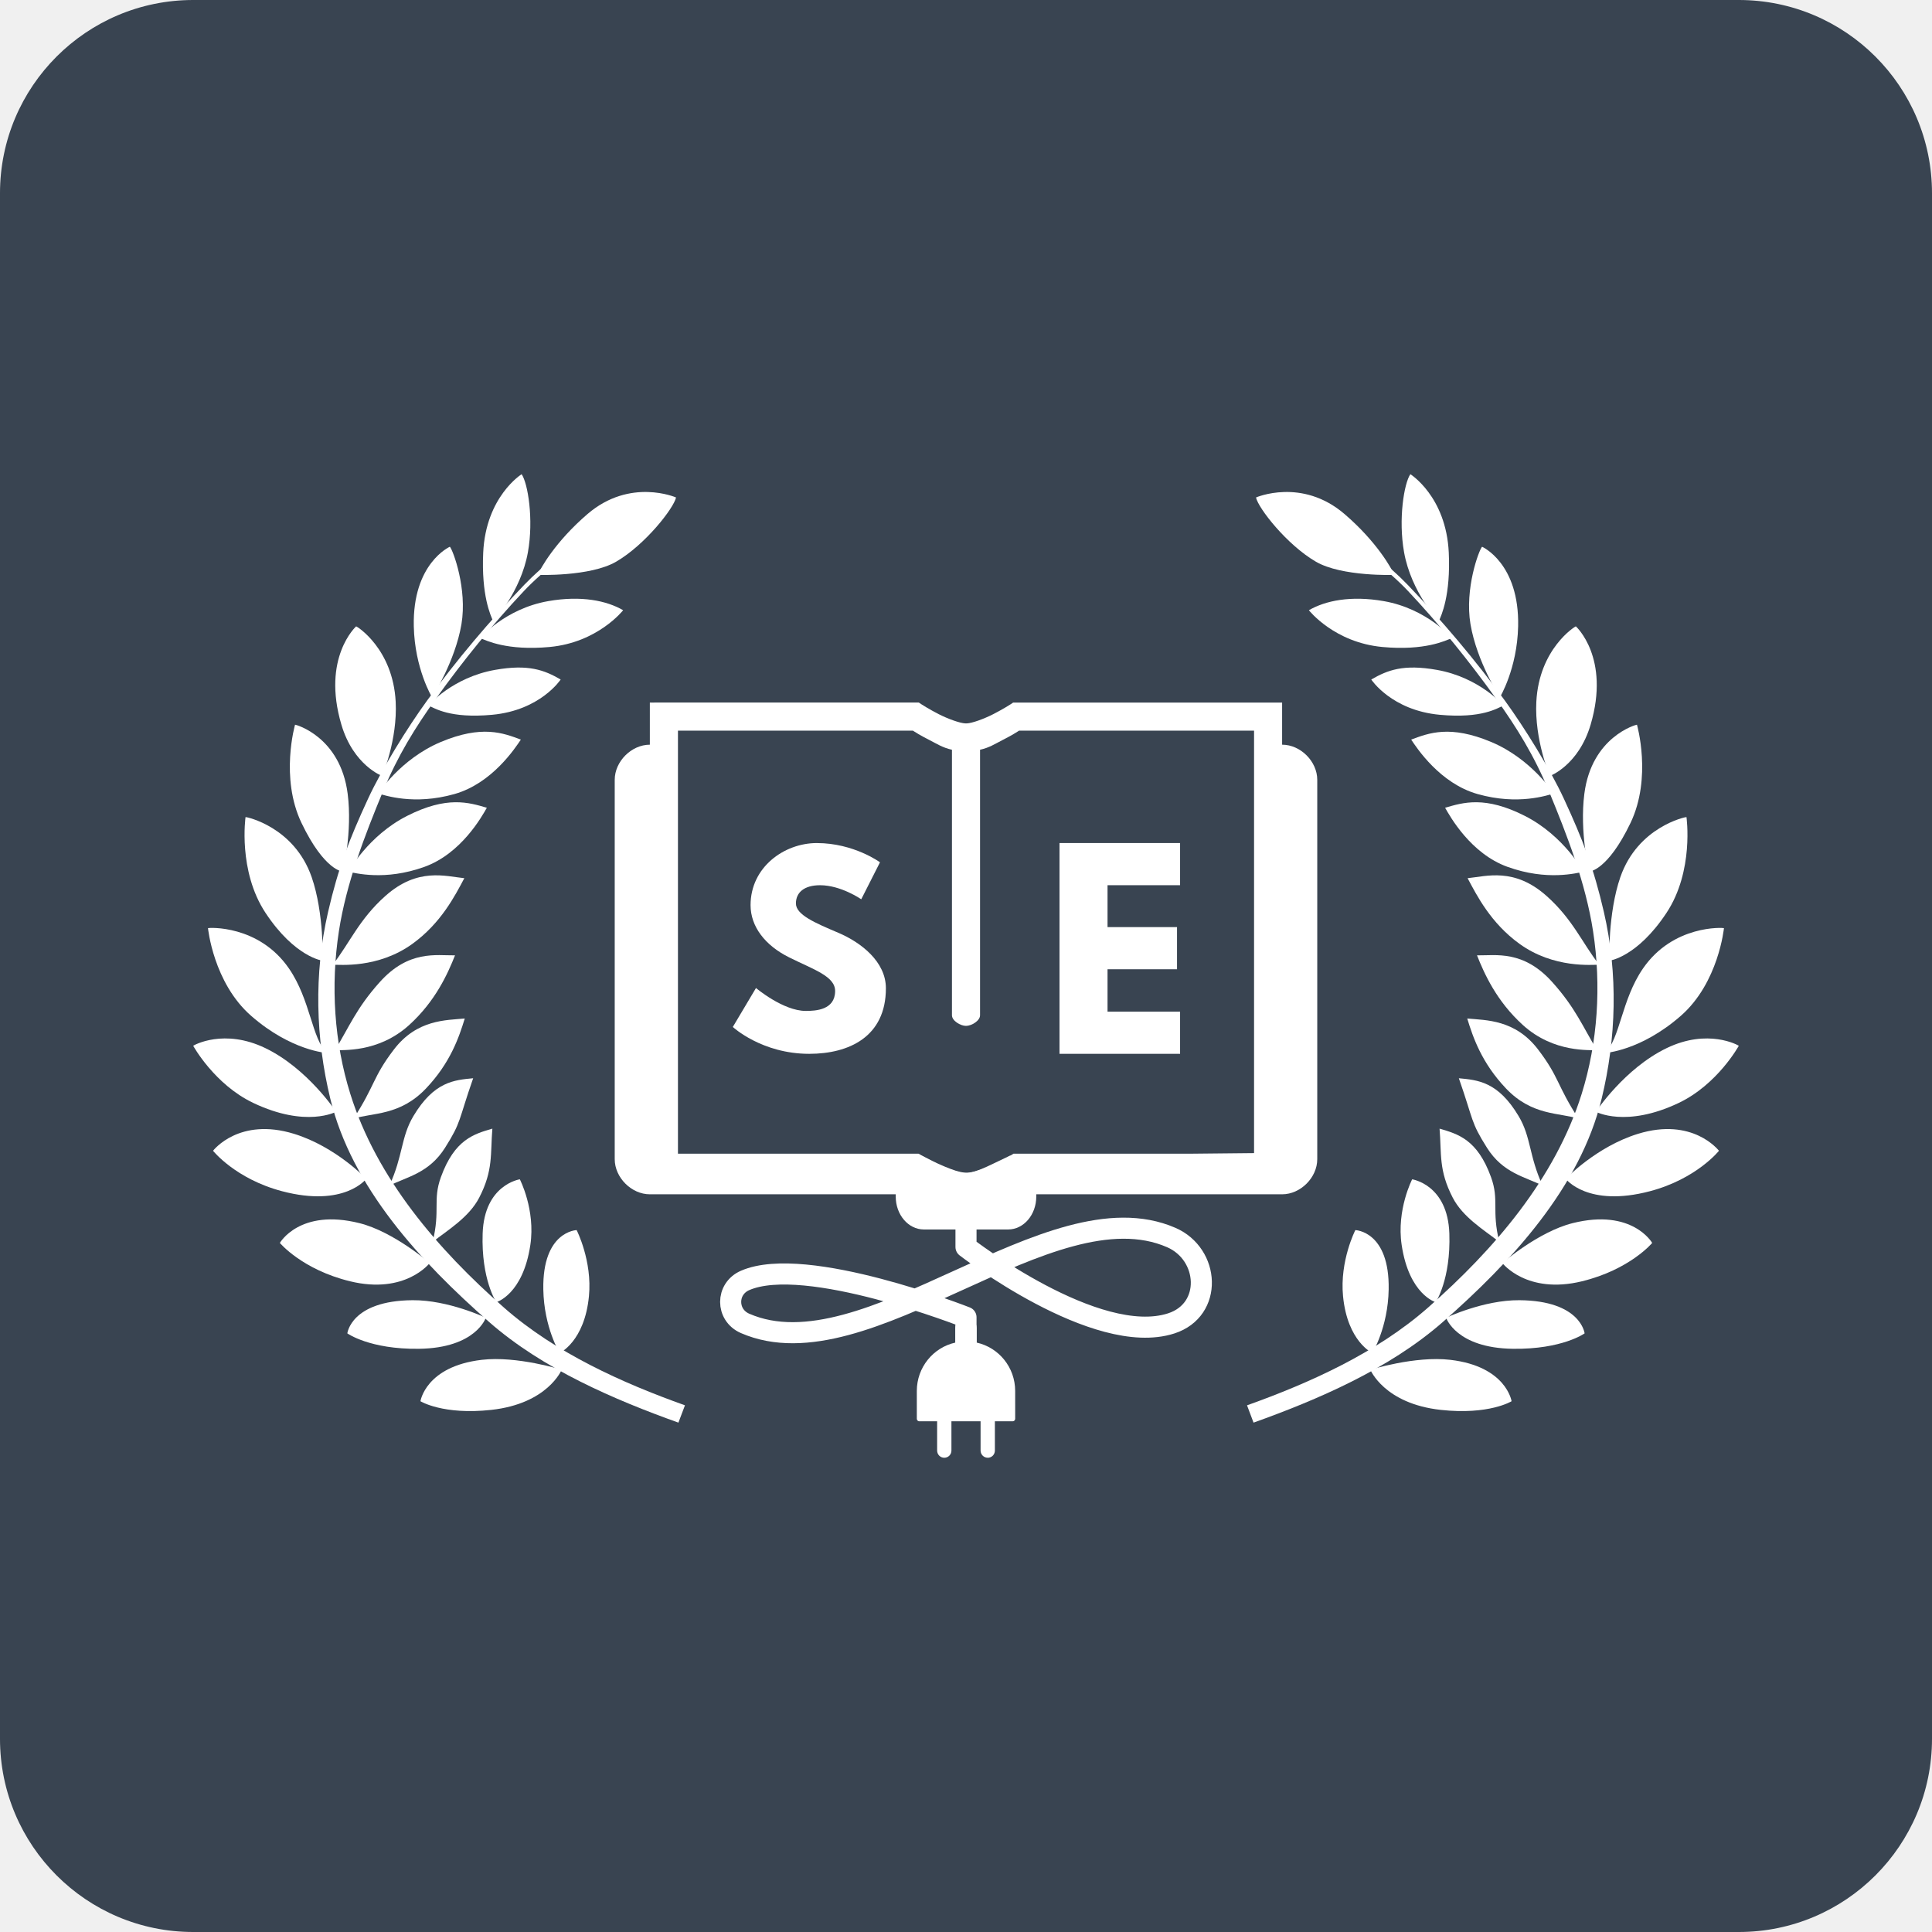
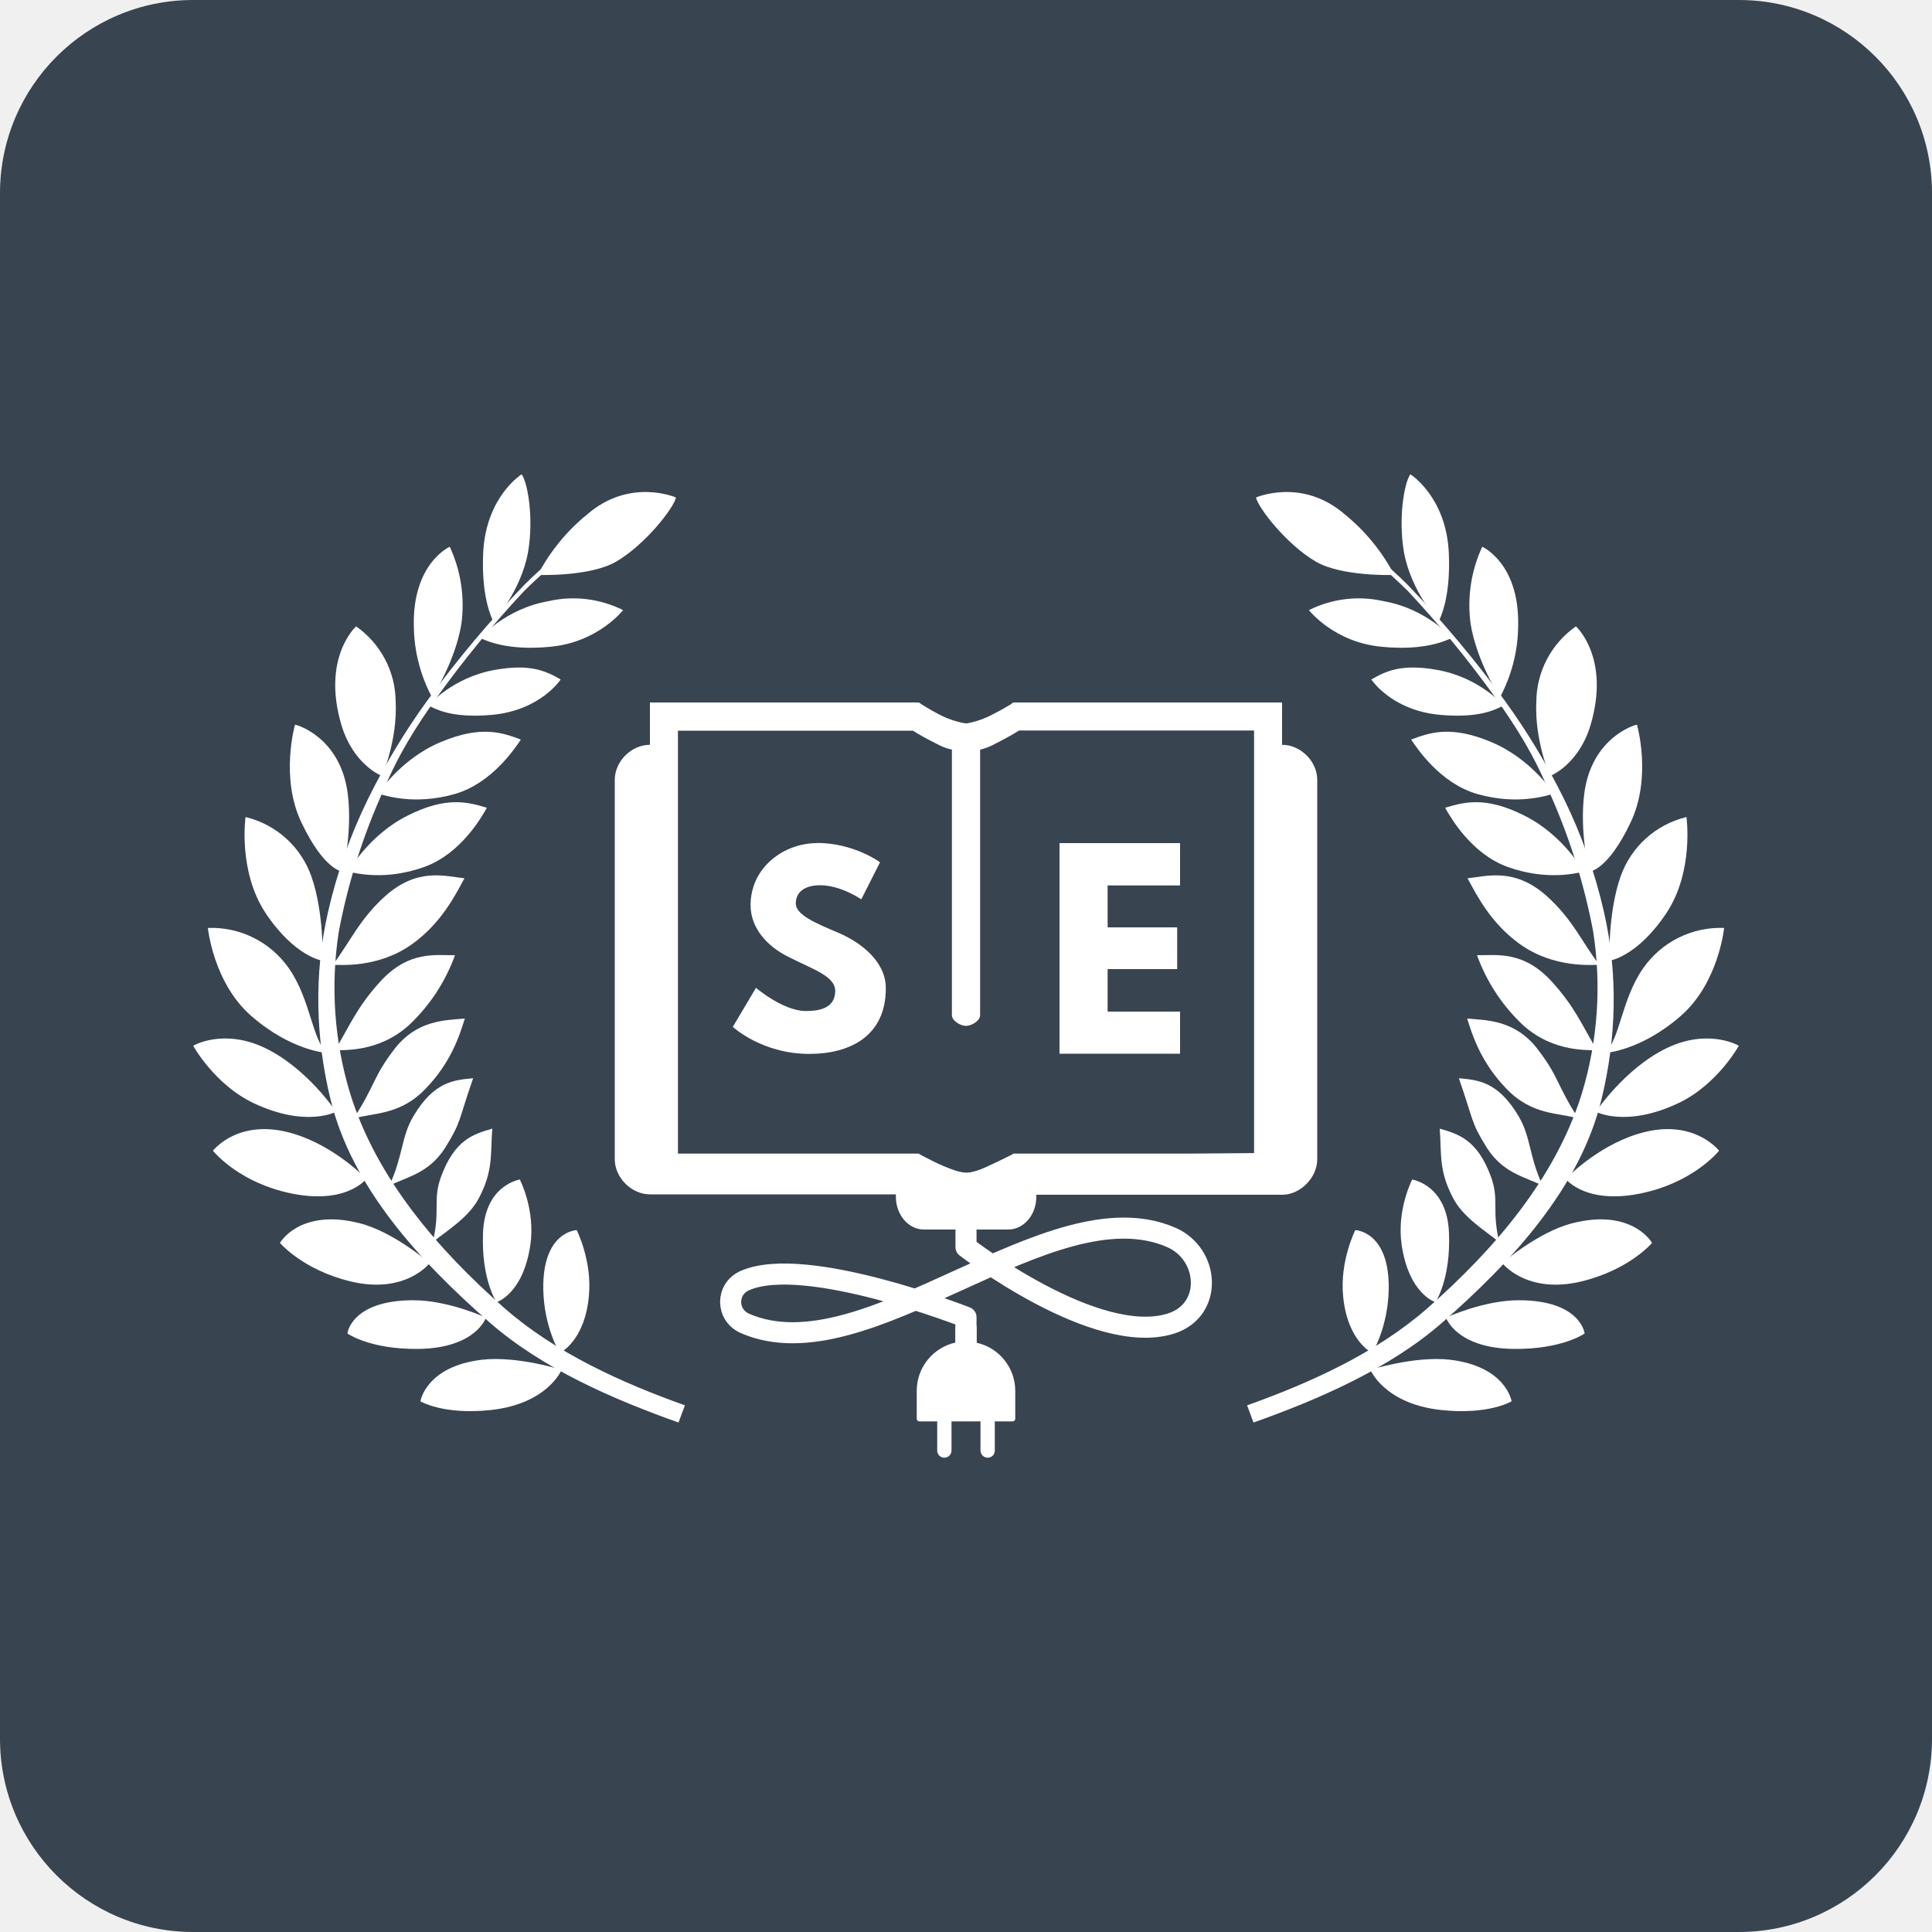
- <svg xmlns="http://www.w3.org/2000/svg" version="1.1" id="svg2623" height="100" width="100">
-   <defs id="defs2625" />
-   <rect style="opacity:1;fill:#394451;fill-opacity:1;stroke:none;stroke-width:14.213;stroke-linejoin:round;stroke-miterlimit:4;stroke-dasharray:none;stroke-opacity:1" id="rect4211" width="100" height="100" x="0" y="-1.0658141e-14" ry="10" />
-   <path id="path1570-7" d="m 50,70.727 0,-2.545 c 0,0 -8.292,-3.276 -11.436,-1.906 -0.994,0.433 -0.994,1.789 0,2.222 6.288,2.739 15.773,-7.183 22.061,-4.444 1.989,0.866 2.161,3.745 0,4.444 C 56.729,69.758 50,64.545 50,64.545 l 0,-1.818" style="fill:none;fill-opacity:1;stroke:#ffffff;stroke-width:1.091;stroke-linecap:round;stroke-linejoin:round;stroke-miterlimit:4;stroke-dasharray:none;stroke-opacity:1" />
-   <path d="m 51.125,75.454 c 0.205,-5.1e-5 0.37,-0.166 0.37,-0.373 l -3.64e-4,-1.516 0.927,-2.18e-4 c 0.065,1.16e-4 0.124,-0.059 0.124,-0.125 l -3.6e-4,-1.444 c -3.13e-4,-1.227 -0.851,-2.249 -1.992,-2.503 l -7.27e-4,-0.754 c -6.9e-5,-0.309 -0.247,-0.558 -0.554,-0.558 -0.307,7.6e-5 -0.554,0.249 -0.554,0.558 l 7.27e-4,0.754 c -1.14,0.254 -1.991,1.277 -1.991,2.504 l 3.64e-4,1.444 c -1.2e-4,0.065 0.059,0.125 0.124,0.125 l 0.927,-2.22e-4 3.63e-4,1.516 c 4.4e-5,0.206 0.165,0.372 0.37,0.372 0.205,-4.7e-5 0.37,-0.166 0.37,-0.373 l -3.64e-4,-1.516 1.509,-3.63e-4 3.64e-4,1.516 c 4.7e-5,0.206 0.165,0.372 0.37,0.372 z" style="color:#000000;fill:#ffffff;fill-opacity:1" id="path2821-0" />
-   <g style="fill:#ffffff;fill-opacity:1" transform="matrix(0.9041144,0,0,0.903448,9.569484,-290.5223)" id="g1012-0">
-     <path id="path3035-9" style="color:#000000;text-indent:0;text-transform:none;block-progression:tb;fill:#ffffff;fill-opacity:1" d="m 23.145,352.06 c -1.239,0.832 -2.608,1.863 -3.712,3.012 -1.958,2.039 -3.9,4.338 -5.569,6.638 -1.127,1.554 -2.59,3.912 -3.389,5.646 -1.064,2.308 -1.693,3.925 -2.277,6.461 -0.822,3.573 -0.709,7.239 0.126,10.696 1.229,5.085 5.161,9.34 9.091,12.794 3.074,2.702 7.208,4.469 10.839,5.768 l 0.375,-0.992 c -3.598,-1.286 -7.412,-3.003 -10.359,-5.596 -3.79,-3.335 -7.291,-7.403 -8.801,-12.25 -0.92,-2.95 -1.133,-6.187 -0.651,-9.322 0.423,-2.746 1.486,-5.498 2.521,-8.001 0.851,-2.057 1.844,-3.659 3.054,-5.347 1.535,-2.14 3.221,-4.227 5.014,-6.133 1.161,-1.233 2.713,-2.347 3.959,-3.184 z" />
-     <path id="path3809-3" style="fill:#ffffff;fill-opacity:1" d="m 21.571,400.046 c 0,0 -2.551,-0.806 -4.575,-0.569 -3.214,0.377 -3.51,2.372 -3.51,2.372 0,0 1.289,0.8 4.055,0.496 3.24,-0.356 4.03,-2.3 4.03,-2.3 z" />
-     <path id="path3811-0" style="fill:#ffffff;fill-opacity:1" d="m 17.228,397.066 c 0,0 -2.15,-1.02 -4.188,-1.005 -3.528,0.026 -3.74,1.9 -3.74,1.9 0,0 1.277,0.921 4.103,0.884 3.259,-0.044 3.825,-1.779 3.825,-1.779 z" />
-     <path id="path3813-2" style="fill:#ffffff;fill-opacity:1" d="m 14.014,393.933 c 0,0 -2.044,-1.791 -4.021,-2.287 -3.423,-0.858 -4.556,1.134 -4.556,1.134 0,0 1.272,1.526 4.018,2.197 3.166,0.773 4.56,-1.044 4.56,-1.044 z" />
-     <path id="path3815-7" style="fill:#ffffff;fill-opacity:1" d="m 10.385,389.106 c 0,0 -1.748,-1.843 -4.141,-2.578 -3.123,-0.959 -4.591,0.924 -4.633,0.971 0,0 1.28,1.611 3.949,2.317 3.581,0.947 4.825,-0.71 4.825,-0.71 z" />
-     <path id="path3817-8" style="fill:#ffffff;fill-opacity:1" d="m 8.657,385.265 c 0,0 -1.628,-2.479 -4.056,-3.649 -2.359,-1.137 -4.082,-0.169 -4.125,-0.131 0,0 1.212,2.214 3.441,3.275 3.029,1.442 4.74,0.504 4.74,0.504 z" />
-     <path id="path3819-9" style="fill:#ffffff;fill-opacity:1" d="m 8.132,381.895 c -0.869,-0.817 -0.934,-3.039 -2.176,-4.842 -1.733,-2.515 -4.591,-2.333 -4.633,-2.309 0,0 0.306,3.134 2.473,5.028 2.303,2.013 4.336,2.124 4.336,2.124 z" />
-     <path id="path3821-6" style="fill:#ffffff;fill-opacity:1" d="m 7.892,376.613 c 0,0 0.084,-2.724 -0.634,-4.792 -1.002,-2.885 -3.737,-3.452 -3.785,-3.44 0,0 -0.444,3.085 1.142,5.487 1.685,2.552 3.277,2.745 3.277,2.745 z" />
-     <path id="path3823-2" style="fill:#ffffff;fill-opacity:1" d="m 9.051,371.509 c 0,0 0.546,-2.286 0.269,-4.458 -0.417,-3.273 -2.964,-3.966 -3.013,-3.962 0,0 -0.873,3.032 0.369,5.628 1.32,2.759 2.374,2.792 2.374,2.792 z" />
-     <path id="path3830-2" style="fill:#ffffff;fill-opacity:1" d="m 11.295,366.028 c 0,0 0.887,-2.068 0.773,-4.255 -0.158,-3.034 -2.214,-4.316 -2.263,-4.318 0,0 -1.983,1.788 -0.844,5.635 0.691,2.334 2.333,2.938 2.333,2.938 z" />
-     <path id="path3832-3" style="fill:#ffffff;fill-opacity:1" d="m 14.15,361.522 c 0,0 1.318,-2.031 1.683,-4.19 0.342,-2.027 -0.48,-4.235 -0.663,-4.438 0,0 -2.145,0.943 -2.065,4.561 0.054,2.434 1.045,4.066 1.045,4.066 z" />
-     <path id="path3834-5" style="fill:#ffffff;fill-opacity:1" d="m 17.657,357.174 c 0,0 1.572,-1.674 1.981,-3.963 0.339,-1.897 -0.003,-3.958 -0.36,-4.472 0,0 -2.05,1.274 -2.199,4.496 -0.112,2.432 0.415,3.589 0.578,3.94 z" />
-     <path id="path3836-9" style="fill:#ffffff;fill-opacity:1" d="m 20.202,354.508 c 0,0 2.996,0.108 4.485,-0.756 1.667,-0.968 3.302,-3.068 3.431,-3.681 0,0 -2.624,-1.151 -5.07,0.951 -1.846,1.586 -2.702,3.127 -2.846,3.486 z" />
-     <path id="path3838-8" style="fill:#ffffff;fill-opacity:1" d="m 16.901,358.122 c 0,0 1.433,-1.678 3.895,-2.111 1.898,-0.334 3.357,-0.026 4.294,0.52 0,0 -1.445,1.852 -4.215,2.107 -2.424,0.223 -3.618,-0.365 -3.974,-0.516 z" />
-     <path id="path3840-2" style="fill:#ffffff;fill-opacity:1" d="m 13.94,361.99 c 0,0 1.364,-1.609 3.827,-2.043 1.898,-0.334 2.809,0.009 3.746,0.554 0,0 -1.154,1.766 -3.924,2.021 -2.424,0.223 -3.293,-0.382 -3.649,-0.533 z" />
-     <path id="path3842-8" style="fill:#ffffff;fill-opacity:1" d="m 11.065,367.036 c 0,0 1.275,-1.983 3.579,-2.953 2.362,-0.993 3.575,-0.519 4.59,-0.14 -0.324,0.486 -1.65,2.511 -3.799,3.119 -2.342,0.663 -3.994,0.062 -4.371,-0.027 z" />
-     <path id="path3844-6" style="fill:#ffffff;fill-opacity:1" d="m 9.359,371.517 c 0,0 1.129,-2.069 3.359,-3.201 2.285,-1.16 3.528,-0.773 4.569,-0.468 -0.288,0.508 -1.466,2.623 -3.566,3.383 -2.289,0.828 -3.98,0.347 -4.362,0.286 z" />
-     <path id="path3846-5" style="fill:#ffffff;fill-opacity:1" d="m 8.463,376.843 c 0.977,-1.253 1.509,-2.6 3.013,-3.941 1.853,-1.652 3.443,-1.125 4.522,-1.019 -0.531,0.998 -1.329,2.576 -2.977,3.765 -1.974,1.424 -4.171,1.184 -4.557,1.195 z" />
-     <path id="path3848-1" style="fill:#ffffff;fill-opacity:1" d="m 8.584,381.75 c 0.831,-1.355 1.226,-2.411 2.57,-3.911 1.656,-1.849 3.227,-1.521 4.311,-1.535 -0.416,1.051 -1.118,2.623 -2.622,3.989 -1.802,1.636 -3.875,1.404 -4.258,1.458 z" />
-     <path id="path3850-4" style="fill:#ffffff;fill-opacity:1" d="m 9.653,385.663 c 1.25,-1.93 1.093,-2.367 2.316,-3.968 1.314,-1.719 2.974,-1.672 4.054,-1.773 -0.331,1.081 -0.825,2.543 -2.226,4.015 -1.494,1.57 -3.048,1.368 -4.145,1.726 z" />
-     <path id="path3852-2" style="fill:#ffffff;fill-opacity:1" d="m 11.708,389.497 c 0.788,-1.708 0.652,-2.774 1.375,-3.985 1.182,-1.98 2.341,-2.065 3.421,-2.167 -0.861,2.467 -0.662,2.478 -1.609,3.981 -0.922,1.462 -2.175,1.659 -3.186,2.171 z" />
-     <path id="path3854-6" style="fill:#ffffff;fill-opacity:1" d="m 14.184,392.722 c 0.449,-1.827 -0.007,-2.386 0.473,-3.712 0.784,-2.169 1.906,-2.473 2.946,-2.778 -0.12,1.456 0.061,2.379 -0.755,3.957 -0.576,1.114 -1.769,1.837 -2.664,2.532 z" />
-     <path id="path3856-7" style="fill:#ffffff;fill-opacity:1" d="m 19.176,389.136 c 0,0 0.901,1.739 0.602,3.755 -0.424,2.856 -1.95,3.284 -1.95,3.284 0,0 -0.869,-1.298 -0.781,-3.933 0.094,-2.814 2.13,-3.107 2.13,-3.107 z" />
-     <path id="path3858-2" style="fill:#ffffff;fill-opacity:1" d="m 22.428,392.045 c 0,0 0.902,1.761 0.704,3.79 -0.253,2.6 -1.677,3.25 -1.677,3.25 0,0 -0.897,-1.451 -0.935,-3.642 -0.058,-3.345 1.907,-3.398 1.907,-3.398 z" />
-   </g>
-   <g style="fill:#ffffff;fill-opacity:1" transform="matrix(0.9040956,0,0,0.9034424,-0.840061,-290.52)" id="g986-6">
-     <path id="path3862-9" style="color:#000000;text-indent:0;text-transform:none;block-progression:tb;fill:#ffffff;fill-opacity:1" d="m 77.804,352.06 c 1.239,0.832 2.608,1.863 3.712,3.012 1.958,2.039 3.9,4.338 5.569,6.638 1.127,1.554 2.59,3.912 3.389,5.646 1.064,2.308 1.693,3.925 2.277,6.461 0.822,3.573 0.709,7.239 -0.126,10.696 -1.229,5.085 -5.161,9.34 -9.091,12.794 -3.074,2.702 -7.208,4.469 -10.839,5.768 l -0.373,-0.991 c 3.599,-1.287 7.413,-3.004 10.359,-5.597 3.79,-3.335 7.29,-7.402 8.801,-12.25 0.919,-2.95 1.133,-6.188 0.65,-9.322 -0.423,-2.746 -1.486,-5.498 -2.521,-8.001 -0.851,-2.057 -1.844,-3.659 -3.054,-5.347 -1.535,-2.14 -3.221,-4.227 -5.014,-6.133 -1.161,-1.233 -2.713,-2.347 -3.959,-3.184 z" />
-     <path id="path3864-3" style="fill:#ffffff;fill-opacity:1" d="m 79.383,400.046 c 0,0 2.551,-0.806 4.575,-0.569 3.214,0.377 3.51,2.372 3.51,2.372 0,0 -1.289,0.8 -4.055,0.496 -3.24,-0.356 -4.03,-2.3 -4.03,-2.3 z" />
-     <path id="path3866-1" style="fill:#ffffff;fill-opacity:1" d="m 83.721,397.066 c 0,0 2.15,-1.02 4.188,-1.005 3.528,0.026 3.74,1.9 3.74,1.9 0,0 -1.277,0.921 -4.103,0.884 -3.259,-0.044 -3.825,-1.779 -3.825,-1.779 z" />
-     <path id="path3868-4" style="fill:#ffffff;fill-opacity:1" d="m 86.941,393.933 c 0,0 2.044,-1.791 4.021,-2.287 3.423,-0.858 4.556,1.134 4.556,1.134 0,0 -1.272,1.526 -4.018,2.197 -3.166,0.773 -4.56,-1.044 -4.56,-1.044 z" />
-     <path id="path3870-4" style="fill:#ffffff;fill-opacity:1" d="m 90.567,389.106 c 0,0 1.748,-1.843 4.141,-2.578 3.123,-0.959 4.591,0.924 4.633,0.971 0,0 -1.28,1.611 -3.949,2.317 -3.581,0.947 -4.825,-0.71 -4.825,-0.71 z" />
-     <path id="path3872-3" style="fill:#ffffff;fill-opacity:1" d="m 92.295,385.265 c 0,0 1.628,-2.479 4.056,-3.649 2.359,-1.137 4.082,-0.169 4.125,-0.131 0,0 -1.212,2.214 -3.441,3.275 -3.029,1.442 -4.74,0.504 -4.74,0.504 z" />
-     <path id="path3874-5" style="fill:#ffffff;fill-opacity:1" d="m 92.817,381.895 c 0.869,-0.817 0.934,-3.039 2.176,-4.842 1.733,-2.515 4.591,-2.333 4.633,-2.309 0,0 -0.306,3.134 -2.473,5.028 -2.303,2.013 -4.336,2.124 -4.336,2.124 z" />
-     <path id="path3876-9" style="fill:#ffffff;fill-opacity:1" d="m 93.061,376.613 c 0,0 -0.084,-2.724 0.634,-4.792 1.002,-2.885 3.737,-3.452 3.785,-3.44 0,0 0.444,3.085 -1.142,5.487 -1.685,2.552 -3.277,2.745 -3.277,2.745 z" />
-     <path id="path3878-5" style="fill:#ffffff;fill-opacity:1" d="m 91.902,371.509 c 0,0 -0.546,-2.286 -0.269,-4.458 0.417,-3.273 2.964,-3.966 3.013,-3.962 0,0 0.873,3.032 -0.369,5.628 -1.32,2.759 -2.374,2.792 -2.374,2.792 z" />
-     <path id="path3880-8" style="fill:#ffffff;fill-opacity:1" d="m 89.658,366.028 c 0,0 -0.887,-2.068 -0.773,-4.255 0.158,-3.034 2.214,-4.316 2.263,-4.318 0,0 1.983,1.788 0.844,5.635 -0.691,2.334 -2.333,2.938 -2.333,2.938 z" />
-     <path id="path3882-8" style="fill:#ffffff;fill-opacity:1" d="m 86.798,361.522 c 0,0 -1.318,-2.031 -1.683,-4.19 -0.342,-2.027 0.48,-4.235 0.663,-4.438 0,0 2.145,0.943 2.065,4.561 -0.054,2.434 -1.045,4.066 -1.045,4.066 z" />
-     <path id="path3884-3" style="fill:#ffffff;fill-opacity:1" d="m 83.294,357.174 c 0,0 -1.572,-1.674 -1.981,-3.963 -0.339,-1.897 0.002,-3.958 0.36,-4.473 0,0 2.05,1.274 2.199,4.496 0.112,2.432 -0.415,3.589 -0.578,3.94 z" />
-     <path id="path3886-7" style="fill:#ffffff;fill-opacity:1" d="m 80.752,354.508 c 0,0 -2.996,0.108 -4.485,-0.756 -1.667,-0.968 -3.302,-3.068 -3.431,-3.681 0,0 2.624,-1.151 5.07,0.951 1.846,1.586 2.702,3.127 2.846,3.486 z" />
-     <path id="path3888-5" style="fill:#ffffff;fill-opacity:1" d="m 84.053,358.122 c 0,0 -1.433,-1.678 -3.895,-2.111 -1.898,-0.334 -3.357,-0.026 -4.294,0.52 0,0 1.445,1.852 4.215,2.107 2.424,0.223 3.618,-0.365 3.974,-0.516 z" />
-     <path id="path3890-7" style="fill:#ffffff;fill-opacity:1" d="m 87.008,361.99 c 0,0 -1.364,-1.609 -3.827,-2.043 -1.898,-0.334 -2.809,0.009 -3.746,0.554 0,0 1.154,1.766 3.924,2.021 2.424,0.223 3.293,-0.382 3.649,-0.533 z" />
-     <path id="path3892-2" style="fill:#ffffff;fill-opacity:1" d="m 89.889,367.036 c 0,0 -1.275,-1.983 -3.579,-2.953 -2.362,-0.993 -3.575,-0.519 -4.59,-0.14 0.324,0.486 1.65,2.511 3.799,3.119 2.342,0.663 3.994,0.062 4.371,-0.027 z" />
-     <path id="path3894-0" style="fill:#ffffff;fill-opacity:1" d="m 91.59,371.517 c 0,0 -1.129,-2.069 -3.359,-3.201 -2.285,-1.16 -3.528,-0.773 -4.569,-0.468 0.288,0.508 1.466,2.623 3.566,3.383 2.289,0.828 3.98,0.347 4.362,0.286 z" />
-     <path id="path3896-3" style="fill:#ffffff;fill-opacity:1" d="m 92.485,376.843 c -0.977,-1.253 -1.509,-2.6 -3.013,-3.941 -1.853,-1.652 -3.443,-1.125 -4.522,-1.019 0.531,0.998 1.329,2.576 2.977,3.765 1.974,1.424 4.171,1.184 4.557,1.195 z" />
-     <path id="path3898-1" style="fill:#ffffff;fill-opacity:1" d="m 92.37,381.75 c -0.831,-1.355 -1.225,-2.411 -2.57,-3.911 -1.656,-1.849 -3.227,-1.521 -4.311,-1.535 0.416,1.051 1.118,2.623 2.622,3.989 1.802,1.636 3.875,1.404 4.258,1.458 z" />
-     <path id="path3900-8" style="fill:#ffffff;fill-opacity:1" d="m 91.299,385.663 c -1.25,-1.93 -1.093,-2.367 -2.316,-3.968 -1.314,-1.719 -2.974,-1.672 -4.054,-1.773 0.331,1.081 0.825,2.543 2.226,4.015 1.494,1.57 3.048,1.368 4.145,1.726 z" />
-     <path id="path3902-5" style="fill:#ffffff;fill-opacity:1" d="m 89.245,389.497 c -0.788,-1.708 -0.652,-2.774 -1.375,-3.985 -1.182,-1.98 -2.341,-2.065 -3.421,-2.167 0.861,2.467 0.662,2.478 1.609,3.981 0.922,1.462 2.175,1.659 3.186,2.171 z" />
-     <path id="path3904-2" style="fill:#ffffff;fill-opacity:1" d="m 86.764,392.722 c -0.449,-1.827 0.007,-2.386 -0.473,-3.712 -0.784,-2.169 -1.906,-2.473 -2.946,-2.778 0.12,1.456 -0.061,2.379 0.755,3.957 0.576,1.114 1.769,1.837 2.664,2.532 z" />
-     <path id="path3906-4" style="fill:#ffffff;fill-opacity:1" d="m 81.776,389.136 c 0,0 -0.901,1.739 -0.602,3.755 0.424,2.856 1.95,3.284 1.95,3.284 0,0 0.869,-1.298 0.781,-3.933 -0.094,-2.814 -2.13,-3.107 -2.13,-3.107 z" />
-     <path id="path3908-0" style="fill:#ffffff;fill-opacity:1" d="m 78.523,392.045 c 0,0 -0.902,1.761 -0.704,3.79 0.253,2.6 1.677,3.25 1.677,3.25 0,0 0.897,-1.451 0.935,-3.642 0.058,-3.345 -1.907,-3.398 -1.907,-3.398 z" />
-   </g>
-   <path id="rect1615-5" d="m 33.636,38.545 c -0.952,9.5e-5 -1.818,0.866 -1.818,1.818 l 0,19.636 c 9.5e-5,0.952 0.866,1.818 1.818,1.818 l 32.727,0 c 0.952,-9.5e-5 1.818,-0.866 1.818,-1.818 l 0,-19.636 c -9.5e-5,-0.952 -0.866,-1.818 -1.818,-1.818 l -1.102,0 0,10.023 0,11.114 -6.489,0.068 -6.5,0.068 -0.83,0.398 c -1.067,0.517 -1.358,0.572 -1.989,0.375 -0.283,-0.088 -0.824,-0.312 -1.193,-0.5 l -0.67,-0.341 -6.432,0 -6.432,0 0,-11.182 0,-10.023 z" style="color:#000000;font-style:normal;font-variant:normal;font-weight:normal;font-stretch:normal;font-size:xx-small;line-height:normal;font-family:sans-serif;-inkscape-font-specification:sans-serif;text-indent:0;text-align:start;text-decoration:none;text-decoration-line:none;letter-spacing:normal;word-spacing:normal;text-transform:none;direction:ltr;block-progression:tb;writing-mode:lr-tb;baseline-shift:baseline;text-anchor:start;clip-rule:nonzero;display:inline;overflow:visible;visibility:visible;color-interpolation:sRGB;color-interpolation-filters:linearRGB;fill:#ffffff;fill-opacity:1;stroke:none;stroke-width:10;marker:none;enable-background:accumulate" />
-   <path id="rect1617-9" d="m 52.009,60 -0.755,0.415 c -0.998,0.544 -1.262,0.585 -1.882,0.319 -0.283,-0.121 -0.695,-0.337 -0.909,-0.478 -0.258,-0.171 -0.502,-0.225 -2.1,-0.245 l 0,1.925 a 1.455,1.701 0 0 0 1.455,1.701 l 4.364,0 a 1.455,1.701 0 0 0 1.455,-1.701 l 0,-1.935 -1.627,0 z" style="color:#000000;font-style:normal;font-variant:normal;font-weight:normal;font-stretch:normal;font-size:xx-small;line-height:normal;font-family:sans-serif;-inkscape-font-specification:sans-serif;text-indent:0;text-align:start;text-decoration:none;text-decoration-line:none;letter-spacing:normal;word-spacing:normal;text-transform:none;direction:ltr;block-progression:tb;writing-mode:lr-tb;baseline-shift:baseline;text-anchor:start;clip-rule:nonzero;display:inline;overflow:visible;visibility:visible;color-interpolation:sRGB;color-interpolation-filters:linearRGB;fill:#ffffff;fill-opacity:1;fill-rule:nonzero;stroke:none;stroke-width:10;marker:none;enable-background:accumulate" />
-   <path id="path1621-6" d="m 33.636,36.364 0,24.443 13.625,0 c 0.105,0.062 0.372,0.23 0.852,0.455 0.564,0.264 1.226,0.557 1.886,0.557 0.661,0 1.323,-0.293 1.886,-0.557 0.48,-0.225 0.747,-0.393 0.852,-0.455 l 13.625,0 0,-24.443 -4.909,0 -9.011,0 -0.136,0.091 c 0,0 -0.392,0.253 -0.898,0.511 -0.49,0.25 -1.088,0.464 -1.364,0.477 -0.002,9.8e-5 -0.009,-8e-5 -0.011,0 -0.015,-7.27e-4 -0.03,-7.27e-4 -0.045,0 -0.004,-6.6e-5 -0.019,1.56e-4 -0.023,0 -0.272,-0.011 -0.882,-0.226 -1.375,-0.477 C 48.085,36.708 47.693,36.454 47.693,36.454 l -0.136,-0.091 -9.932,0 z m 1.455,1.455 2.534,0 9.625,0 c 0.111,0.071 0.367,0.236 0.841,0.477 0.41,0.209 0.698,0.404 1.182,0.511 l 0,13.739 c -0.004,0.288 0.439,0.553 0.727,0.553 0.288,0 0.731,-0.265 0.727,-0.553 l 0,-13.739 C 51.211,38.7 51.499,38.504 51.909,38.295 52.383,38.054 52.639,37.889 52.75,37.818 l 8.705,0 3.455,0 0,21.898 -12.455,0 -0.125,0.08 c 0,0 -0.4,0.239 -0.909,0.477 C 50.911,60.511 50.267,60.727 50,60.727 c -0.267,0 -0.911,-0.216 -1.42,-0.455 -0.509,-0.238 -0.909,-0.477 -0.909,-0.477 l -0.125,-0.08 -12.455,0 z" style="color:#000000;font-style:normal;font-variant:normal;font-weight:normal;font-stretch:normal;font-size:xx-small;line-height:normal;font-family:sans-serif;-inkscape-font-specification:sans-serif;text-indent:0;text-align:start;text-decoration:none;text-decoration-line:none;letter-spacing:normal;word-spacing:normal;text-transform:none;direction:ltr;block-progression:tb;writing-mode:lr-tb;baseline-shift:baseline;text-anchor:start;clip-rule:nonzero;display:inline;overflow:visible;visibility:visible;color-interpolation:sRGB;color-interpolation-filters:linearRGB;fill:#ffffff;fill-opacity:1;fill-rule:nonzero;stroke:none;stroke-width:4;marker:none;enable-background:accumulate" />
-   <g style="font-style:normal;font-weight:normal;font-size:18.713px;line-height:100%;font-family:Sans;letter-spacing:0px;word-spacing:0px;fill:#ffffff;fill-opacity:1;stroke:none" id="text1514-5" transform="matrix(0.3636363,0,0,0.3636363,-40.90909,-33.77373)">
-     <path d="m 228.774,212.878 c -4.667,0 -9.439,3.439 -9.439,8.842 0,3.018 2.035,5.719 5.509,7.439 3.439,1.719 6.526,2.667 6.526,4.772 0,2.702 -2.737,2.842 -4.175,2.842 -3.228,0 -7.088,-3.263 -7.088,-3.263 l -3.298,5.544 c 0,0 4.105,3.825 10.877,3.825 5.649,0 10.912,-2.421 10.912,-9.333 0,-3.789 -3.544,-6.526 -6.772,-7.895 -3.298,-1.404 -6.035,-2.561 -6.035,-4.175 0,-1.579 1.193,-2.596 3.439,-2.596 2.982,0 5.86,2 5.86,2 l 2.667,-5.263 c 0,0 -3.719,-2.737 -8.982,-2.737 z" style="font-variant:normal;font-weight:bold;font-stretch:normal;font-size:35.088px;font-family:'League Spartan';-inkscape-font-specification:'League Spartan Bold';fill:#ffffff;fill-opacity:1" id="path3578-8" />
-   </g>
-   <g style="font-style:normal;font-weight:normal;font-size:19.394px;line-height:100%;font-family:Sans;letter-spacing:0px;word-spacing:0px;fill:#ffffff;fill-opacity:1;stroke:none" id="text1518-4" transform="matrix(0.3636363,0,0,0.3636363,-40.90909,-33.75319)">
-     <path d="m 280.473,212.821 -17.164,0 0,30 17.164,0 0,-6 -10.327,0 0,-6.036 9.891,0 0,-6 -9.891,0 0,-5.964 10.327,0 0,-6 z" style="font-variant:normal;font-weight:bold;font-stretch:normal;font-size:36.364px;font-family:'League Spartan';-inkscape-font-specification:'League Spartan Bold';fill:#ffffff;fill-opacity:1" id="path3581-2" />
-   </g>
+ <svg xmlns="http://www.w3.org/2000/svg" xmlns:xlink="http://www.w3.org/1999/xlink" width="100" height="100" fill="#fff">
+   <defs>
+     <g id="laurel">
+       <path d="M20.5 27.55a20.81 20.81 0 00-3.36 2.72 58.17 58.17 0 00-5.03 6 34.94 34.94 0 00-3.07 5.1 26.83 26.83 0 00-2.06 5.83c-.74 3.23-.64 6.54.12 9.67 1.1 4.6 4.66 8.44 8.22 11.56 2.78 2.44 6.51 4.03 9.8 5.2l.33-.89c-3.25-1.16-6.7-2.71-9.36-5.05-3.43-3.02-6.6-6.7-7.96-11.07a18.85 18.85 0 01-.59-8.42 32.32 32.32 0 012.28-7.23c.77-1.86 1.67-3.3 2.76-4.83a54.35 54.35 0 014.54-5.54 21.5 21.5 0 013.58-2.88z" />
+       <path d="M19.07 70.9s-2.3-.73-4.13-.52c-2.9.35-3.18 2.15-3.18 2.15s1.17.72 3.67.45c2.93-.33 3.64-2.08 3.64-2.08z" />
+       <path d="M15.15 68.2s-1.95-.91-3.8-.9c-3.18.02-3.37 1.72-3.37 1.72s1.15.83 3.7.8c2.95-.05 3.47-1.61 3.47-1.61z" />
+       <path d="M12.24 65.38s-1.85-1.62-3.64-2.07c-3.09-.78-4.11 1.02-4.11 1.02s1.15 1.38 3.63 1.99c2.86.7 4.12-.94 4.12-.94z" />
+       <path d="M8.96 61.02s-1.58-1.67-3.74-2.33c-2.83-.87-4.16.83-4.2.87 0 0 1.16 1.46 3.58 2.1 3.23.85 4.36-.64 4.36-.64z" />
+       <path d="M7.4 57.55s-1.48-2.24-3.67-3.3C1.6 53.22.03 54.1 0 54.13c0 0 1.1 2 3.11 2.96 2.74 1.3 4.29.45 4.29.45z" />
+       <path d="M6.92 54.5c-.78-.74-.84-2.75-1.96-4.37a4.88 4.88 0 00-4.2-2.1s.28 2.84 2.24 4.55c2.08 1.82 3.92 1.92 3.92 1.92z" />
+       <path d="M6.7 49.73s.08-2.46-.57-4.33a4.8 4.8 0 00-3.42-3.11s-.4 2.79 1.03 4.96c1.53 2.3 2.97 2.48 2.97 2.48z" />
+       <path d="M7.75 45.12s.5-2.07.25-4.03c-.38-2.96-2.68-3.59-2.73-3.58 0 0-.79 2.74.34 5.08 1.19 2.5 2.14 2.53 2.14 2.53z" />
+       <path d="M9.78 40.16s.8-1.86.7-3.84a4.8 4.8 0 00-2.05-3.9s-1.79 1.61-.76 5.1c.63 2.1 2.11 2.65 2.11 2.65z" />
+       <path d="M12.36 36.1s1.2-1.84 1.52-3.8a7.2 7.2 0 00-.6-4s-1.94.85-1.86 4.12a8 8 0 00.94 3.67z" />
+       <path d="M15.53 32.17s1.42-1.52 1.8-3.58c.3-1.72 0-3.58-.33-4.04 0 0-1.85 1.15-1.99 4.06-.1 2.2.38 3.24.52 3.56z" />
+       <path d="M17.83 29.76s2.71.1 4.06-.69c1.5-.87 2.98-2.77 3.1-3.32 0 0-2.37-1.04-4.58.86a10.06 10.06 0 00-2.58 3.15z" />
+       <path d="M14.85 33.02s1.3-1.51 3.52-1.9a5.76 5.76 0 013.88.46s-1.3 1.68-3.8 1.9c-2.2.21-3.28-.32-3.6-.46z" />
+       <path d="M12.17 36.52s1.24-1.46 3.46-1.85c1.72-.3 2.54 0 3.39.5 0 0-1.04 1.6-3.55 1.83-2.19.2-2.98-.35-3.3-.48z" />
+       <path d="M9.57 41.08s1.16-1.8 3.24-2.67c2.13-.9 3.23-.47 4.15-.13-.3.44-1.5 2.27-3.43 2.82-2.12.6-3.62.06-3.96-.02z" />
+       <path d="M8.03 45.12s1.02-1.87 3.04-2.89c2.06-1.05 3.19-.7 4.13-.42-.26.46-1.33 2.37-3.23 3.06-2.06.74-3.6.31-3.94.25z" />
+       <path d="M7.22 49.94c.88-1.14 1.37-2.35 2.72-3.56 1.68-1.5 3.12-1.02 4.1-.92-.49.9-1.2 2.32-2.7 3.4-1.78 1.28-3.77 1.07-4.12 1.08z" />
+       <path d="M7.33 54.37c.75-1.22 1.1-2.18 2.32-3.53 1.5-1.67 2.92-1.38 3.9-1.4a9.28 9.28 0 01-2.37 3.61c-1.63 1.48-3.5 1.27-3.85 1.32z" />
+       <path d="M8.3 57.9c1.13-1.74.99-2.13 2.1-3.58 1.18-1.55 2.68-1.51 3.66-1.6-.3.97-.75 2.3-2.02 3.62-1.35 1.42-2.75 1.24-3.74 1.56z" />
+       <path d="M10.15 61.37c.72-1.54.6-2.5 1.25-3.6 1.07-1.8 2.11-1.87 3.09-1.96-.78 2.23-.6 2.24-1.45 3.6-.84 1.32-1.97 1.5-2.89 1.96z" />
+       <path d="M12.4 64.28c.4-1.65-.01-2.15.42-3.35.71-1.96 1.72-2.24 2.66-2.51-.1 1.31.06 2.15-.68 3.57-.52 1.01-1.6 1.66-2.4 2.3z" />
+       <path d="M16.9 61.04s.82 1.57.55 3.4C17.07 67 15.7 67.4 15.7 67.4s-.79-1.17-.7-3.55c.08-2.54 1.92-2.8 1.92-2.8z" />
+       <path d="M19.85 63.67s.81 1.6.63 3.42c-.22 2.35-1.51 2.94-1.51 2.94s-.81-1.31-.85-3.29c-.05-3.02 1.73-3.07 1.73-3.07z" />
+     </g>
+   </defs>
+   <rect width="100" height="100" ry="10" fill="#394451" />
+   <path d="M51.12 75.45c.21 0 .37-.16.37-.37v-1.51h.93c.07 0 .13-.06.13-.13V72c0-1.23-.86-2.25-2-2.5v-.76a.55.55 0 10-1.1 0v.75c-1.15.26-2 1.28-2 2.5v1.45c0 .07.06.13.13.13h.93v1.51a.37.37 0 10.74 0v-1.51h1.5v1.51c0 .2.17.37.37.37z" />
+   <path d="M50 70.73v-2.55s-8.3-3.27-11.44-1.9c-.99.43-.99 1.78 0 2.22 6.3 2.74 15.78-7.19 22.07-4.45 1.98.87 2.16 3.75 0 4.45C56.73 69.76 50 64.55 50 64.55v-1.82" fill="none" stroke="#fff" stroke-width="1.09" stroke-linejoin="round" />
+   <path d="M33.64 38.55c-.96 0-1.82.86-1.82 1.81V60c0 .95.86 1.82 1.82 1.82h12.73v.12a1.45 1.7 0 001.45 1.7h4.36a1.45 1.7 0 001.46-1.7v-.1H66.4c.92-.02 1.78-.89 1.78-1.84V40.36c0-.95-.86-1.81-1.82-1.81h-1.1v21.13l-6.49.07-6.5.07-.83.4c-1.06.51-1.35.57-1.99.37a9.4 9.4 0 01-1.19-.5l-.67-.34H34.73v-21.2z" />
+   <path d="M33.64 36.36v24.45h13.62c.1.06.37.23.85.45.57.27 1.23.56 1.89.56.66 0 1.32-.3 1.89-.56.48-.22.74-.4.85-.45h13.62V36.36H52.44l-.13.1s-.4.25-.9.5a4.5 4.5 0 01-1.36.48h-.08a4.48 4.48 0 01-1.38-.47c-.5-.26-.9-.52-.9-.52l-.13-.09h-9.93zm1.45 1.46h12.16c.11.07.37.23.84.48.41.2.7.4 1.18.5v13.75c0 .28.44.55.73.55s.73-.27.73-.55V38.8c.48-.11.77-.3 1.18-.51.47-.25.73-.41.84-.48h12.16v21.9H52.45l-.12.08s-.4.23-.91.47c-.5.24-1.15.46-1.42.46s-.91-.22-1.42-.46c-.5-.24-.91-.47-.91-.47l-.12-.08H35.09z" />
+   <path d="M42.28 43.64c-1.7 0-3.43 1.25-3.43 3.21 0 1.1.74 2.08 2 2.7 1.25.63 2.38.98 2.38 1.74 0 .98-1 1.04-1.52 1.04-1.18 0-2.58-1.2-2.58-1.2l-1.2 2.02s1.5 1.4 3.96 1.4c2.05 0 3.96-.88 3.96-3.4 0-1.38-1.28-2.37-2.46-2.87-1.2-.51-2.2-.93-2.2-1.52 0-.57.44-.94 1.26-.94 1.08 0 2.13.73 2.13.73l.97-1.92s-1.35-1-3.27-1z" font-weight="700" font-size="35.09" font-family="League Spartan" />
+   <path d="M61.08 43.64h-6.24v10.9h6.24v-2.18h-3.75v-2.2h3.6V48h-3.6v-2.17h3.75v-2.18z" font-weight="700" font-size="36.36" font-family="League Spartan" />
+   <use xlink:href="#laurel" x="10" />
+   <use xlink:href="#laurel" transform="scale(-1, 1)" x="-90" />
</svg>
